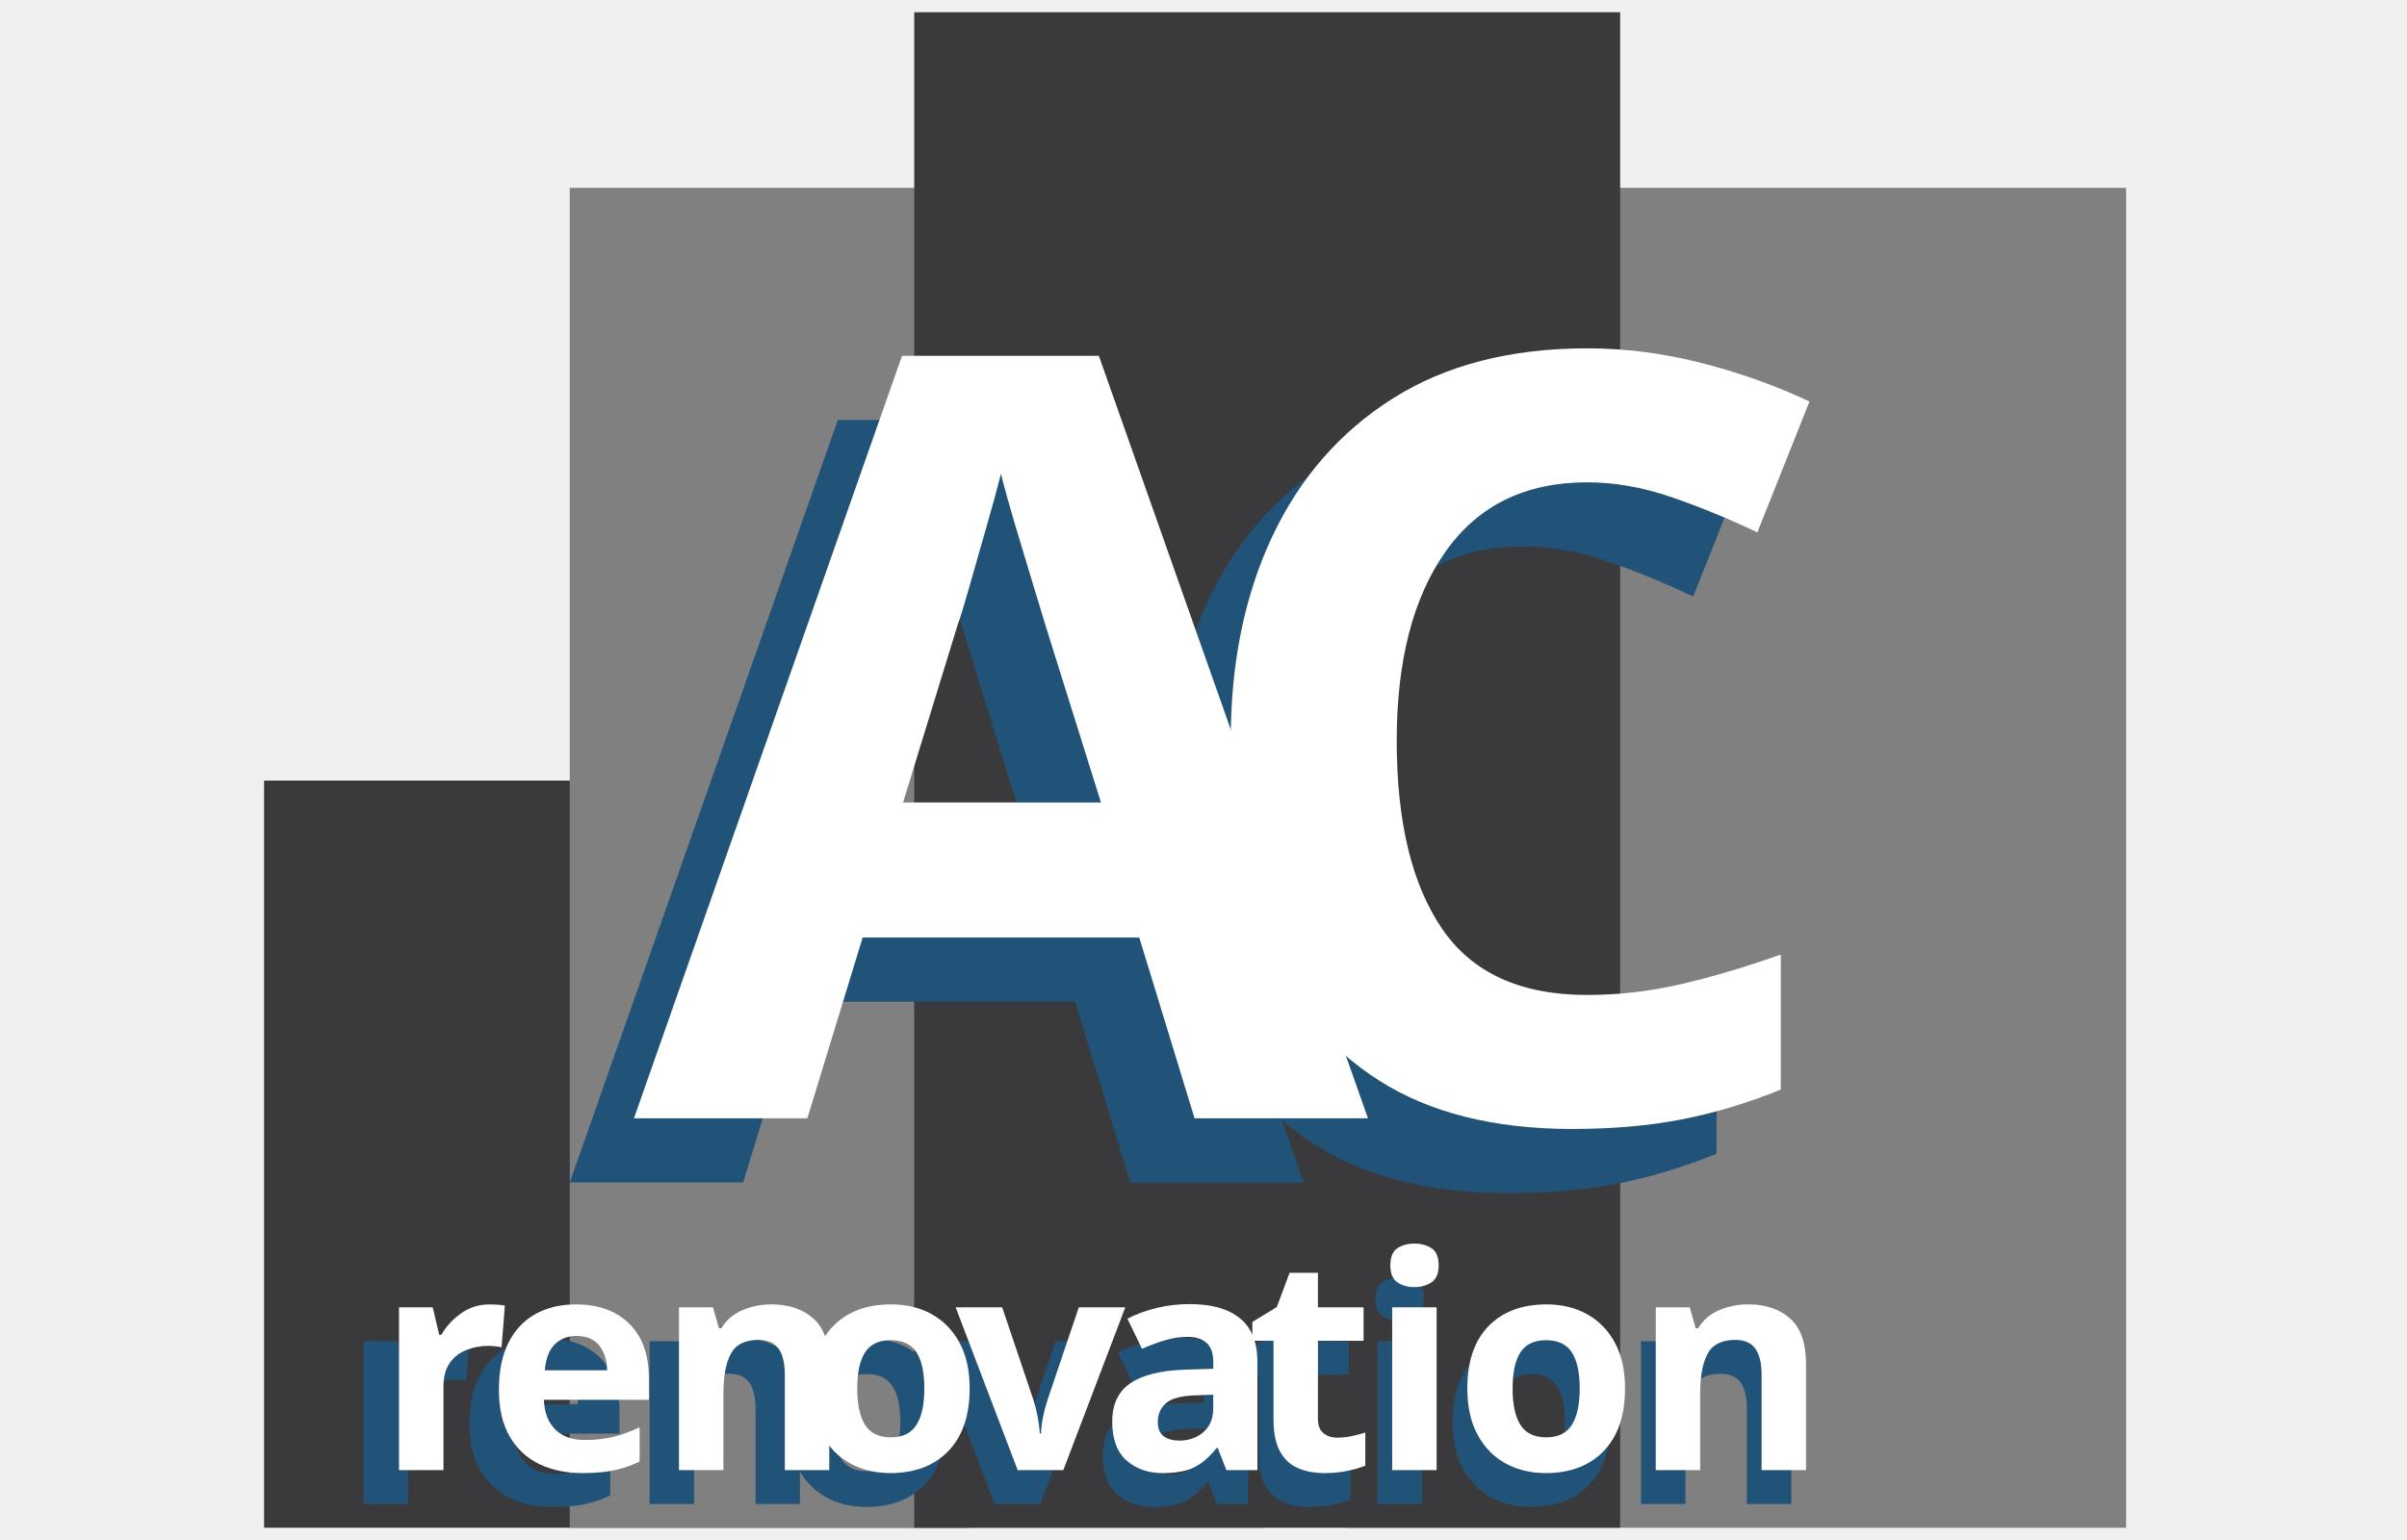
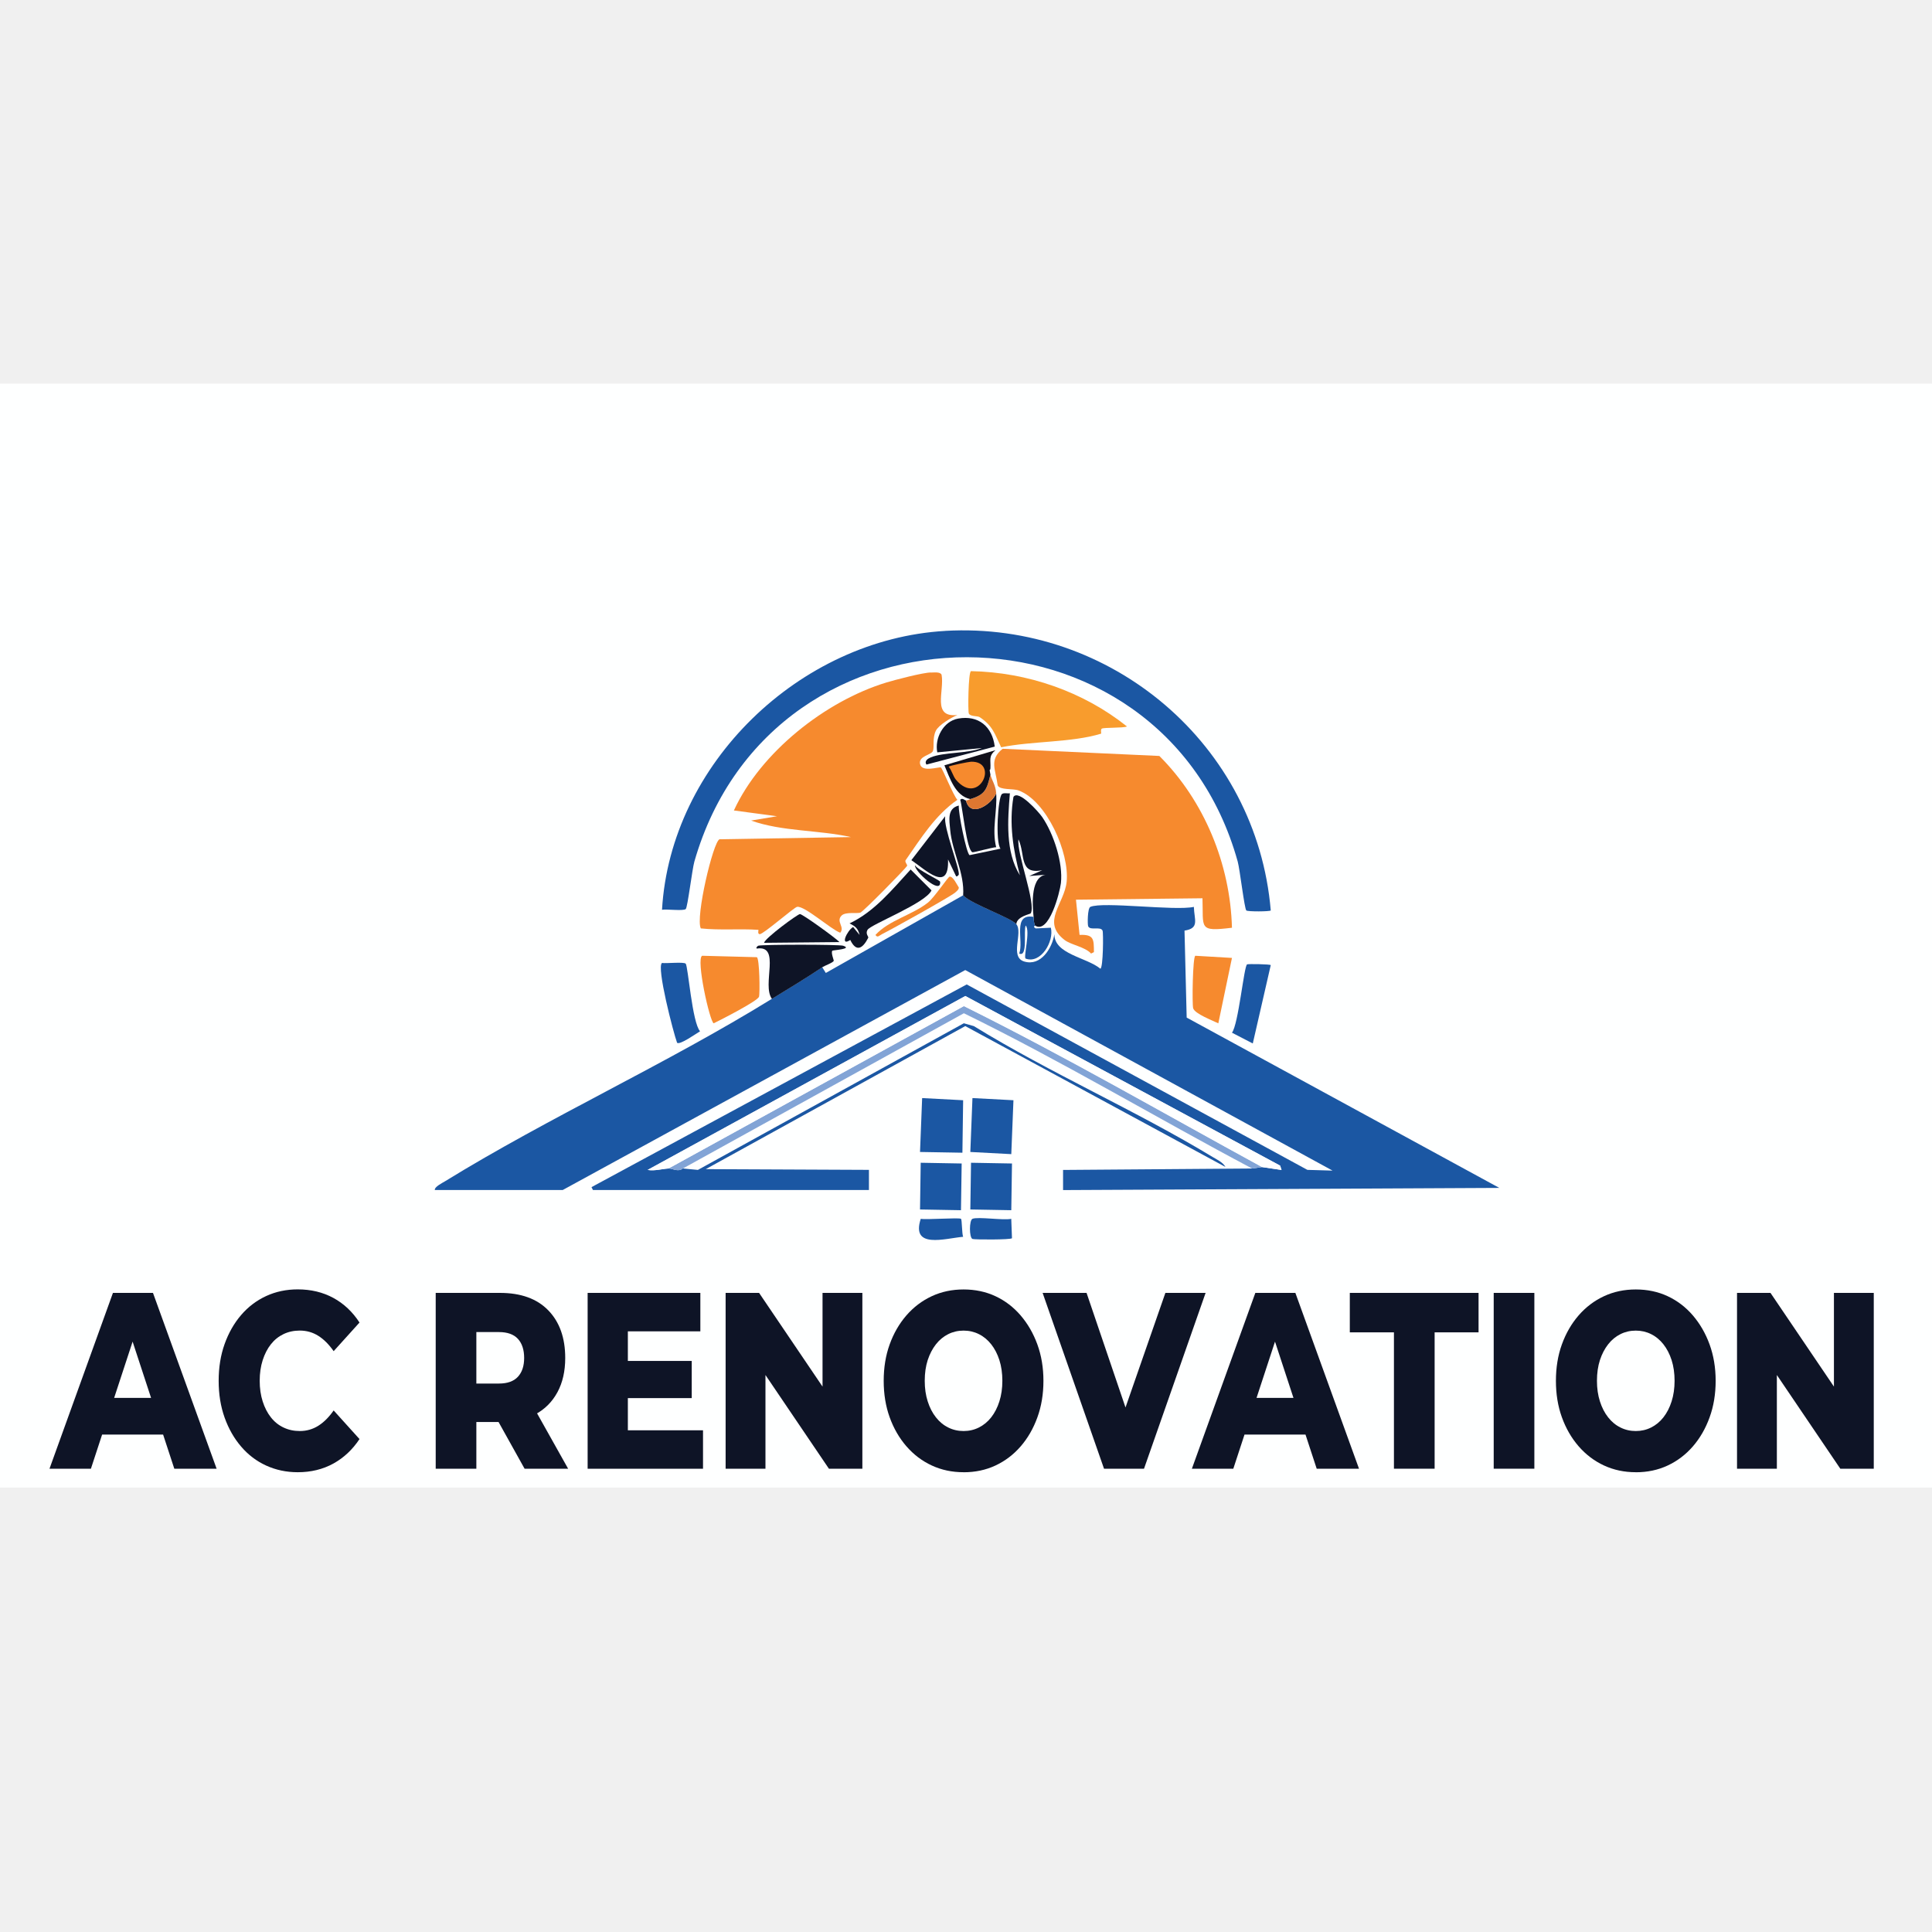
- <svg xmlns="http://www.w3.org/2000/svg" viewBox="0 0 750 480">
-   <path d="m82.28 243.3h219.97v232.88h-219.97z" fill="#3a3a3c" />
-   <path d="m419.52 58.55h242.96v417.64h-242.96z" fill="#808080" />
-   <path d="m177.53 58.55h216.01v417.64h-216.01z" fill="#808080" />
-   <path d="m284.86 3.81h219.97v472.37h-219.97z" fill="#3a3a3c" />
-   <text fill="#215379" font-family="SourceSansRoman-Black, 'Source Sans Variable'" font-size="92.9" font-weight="800" transform="translate(106.08 468.78)">
-     <tspan letter-spacing="-.03em" x="0" y="0">r</tspan>
-     <tspan letter-spacing="-.02em" x="36.05" y="0">en</tspan>
-     <tspan letter-spacing="-.03em" x="135.26" y="0">o</tspan>
-     <tspan letter-spacing="-.04em" x="184.5" y="0">va</tspan>
-     <tspan letter-spacing="-.02em" x="277.41" y="0">tion</tspan>
-   </text>
-   <g font-family="SourceSansRoman-Bold, 'Source Sans Variable'" font-weight="700">
-     <text fill="#215379" font-size="331.49" transform="translate(177.53 368.57)">
-       <tspan letter-spacing="-.07em" x="0" y="0">A</tspan>
-       <tspan letter-spacing="-.06em" x="166.74" y="0">C</tspan>
-     </text>
-     <g fill="#fff">
-       <text font-size="92.9" transform="translate(117.08 458.22)">
-         <tspan letter-spacing="-.03em" x="0" y="0">r</tspan>
-         <tspan letter-spacing="-.02em" x="34.19" y="0">en</tspan>
-         <tspan letter-spacing="-.03em" x="131.73" y="0">o</tspan>
-         <tspan letter-spacing="-.04em" x="180.69" y="0">v</tspan>
-         <tspan letter-spacing="-.04em" x="225.57" y="0">a</tspan>
-         <tspan letter-spacing="-.02em" x="271" y="0">tion</tspan>
-       </text>
-       <text font-size="331.49" transform="translate(197.53 348.57)">
-         <tspan letter-spacing="-.07em" x="0" y="0">A</tspan>
-         <tspan letter-spacing="-.06em" x="166.74" y="0">C</tspan>
-       </text>
+ <svg xmlns="http://www.w3.org/2000/svg" id="Layer_1" data-name="Layer 1" viewBox="0 0 500 500">
+   <defs>
+     <style>
+       .cls-1 {
+         fill: #100f19;
+       }
+ 
+       .cls-2 {
+         fill: #dd7731;
+       }
+ 
+       .cls-3 {
+         fill: #f68a2e;
+       }
+ 
+       .cls-4 {
+         fill: #0e1426;
+       }
+ 
+       .cls-5 {
+         fill: #f89c2d;
+       }
+ 
+       .cls-6 {
+         fill: #82a4d6;
+       }
+ 
+       .cls-7 {
+         fill: #1b57a3;
+       }
+ 
+       .cls-8 {
+         fill: #feffff;
+       }
+     </style>
+   </defs>
+   <g id="Generative_Object" data-name="Generative Object">
+     <rect class="cls-8" y="99.28" width="500" height="285.71" />
+     <g>
+       <g>
+         <path class="cls-7" d="M263.02,239.17c1.82,2.2-1.83,8.51,2.05,9.67,4.34,1.3,7.22-3.48,7.81-7.07-.04,5.19,8.32,5.98,11.9,8.93.73-.23.8-9.31.56-9.86-.52-1.18-3.2.07-3.72-1.12-.2-.44-.18-4.7.56-5.02,3.25-1.44,21.93,1.09,26.79,0,.1,3.37,1.53,5.53-2.42,6.14l.56,22.51,80.92,44.08-112.91.56v-5.21l48.92-.37,2.6-.37,5.02.74-.37-1.12-81.47-43.9-82.22,45.01c1.81.32,3.68-.27,5.39-.37.93-.05,2.52,1.01,3.72,0l3.91.37,68.82-37.95,2.6.74c19.81,12.19,41.95,21.85,61.76,33.85,1.12.68,2.68,1.37,3.35,2.6l-67.34-36.46-67.15,37.02,42.22.19v5.21h-71.43l-.37-.74,97.1-52.46,88.17,47.99,6.51.19-95.05-51.9-104.17,56.92h-33.11c-.12-.82,1.97-1.84,2.6-2.23,27.19-16.73,57.2-30.31,84.64-47.25,4.36-2.69,8.77-5.32,13.02-8.18l.93,1.49,35.53-20.09c2.16,2.27,12.37,5.76,13.76,7.44Z" />
+         <path class="cls-6" d="M326.64,302.04l-2.6.37c-24.94-13.22-49.24-27.78-74.59-40.18l-72.73,40.18c-1.2,1.01-2.79-.05-3.72,0l76.45-42.04c26.14,12.95,51.54,27.68,77.19,41.67Z" />
+         <g>
+           <polygon class="cls-7" points="251.67 284.18 262.28 284.74 261.72 298.69 251.12 298.13 251.67 284.18" />
+           <polygon class="cls-7" points="238.65 284.18 249.26 284.74 249.07 298.32 238.1 298.13 238.65 284.18" />
+           <polygon class="cls-7" points="251.3 300.92 261.9 301.11 261.72 313.2 251.12 313.01 251.3 300.92" />
+           <polygon class="cls-7" points="238.28 300.92 248.88 301.11 248.7 313.2 238.1 313.01 238.28 300.92" />
+           <path class="cls-7" d="M238.28,315.43c1.45.28,9.9-.37,10.42,0,.28.2.22,3.84.56,4.65-4.76.43-13.55,3.22-10.97-4.65Z" />
+           <path class="cls-7" d="M251.67,315.43c1.36-.6,8.05.45,10.04,0l.19,5.02c-.3.42-9.76.39-10.23.19-.86-.38-.86-4.83,0-5.21Z" />
+         </g>
+         <path class="cls-8" d="M326.64,302.04c-25.65-13.98-51.06-28.71-77.19-41.67l-76.45,42.04c-1.72.1-3.59.69-5.39.37l82.22-45.01,81.47,43.9.37,1.12-5.02-.74Z" />
+       </g>
+       <g>
+         <path class="cls-3" d="M240.89,174.06c.74,0,2.43-.26,2.79.56.79,4.19-2.6,11.17,4.09,10.42-1.58.66-4.84,2.57-5.58,4.09-.93,1.92-.36,4.14-.74,5.21s-3.74,1.26-3.35,3.35c.43,2.32,4.91.69,5.39.93.42.2,3.26,7.35,4.28,8.37-5.74,3.96-9.49,10.04-13.39,15.62-.32.46.56,1.22.37,1.49-.73,1.06-11.29,11.79-12.09,12.09s-3.79-.27-4.84.74c-1.59,1.55.92,2.99-.37,4.46-2.4-.86-9.24-7.03-11.16-6.7-.81.14-8.74,7.11-9.67,7.07-.69-.03-.21-1.11-.37-1.12-4.95-.33-9.95.16-14.88-.37-1.44-2.81,3.18-22.41,4.84-23.07l34.04-.56c-8.46-1.88-17.91-1.42-25.86-4.28l6.7-1.12-11.16-1.49c6.89-15.02,23.65-28.3,39.43-33.11,2.26-.69,9.53-2.59,11.53-2.6Z" />
+         <path class="cls-3" d="M259.49,193.78l40.55,1.86c11.62,11.62,18.35,27.98,18.79,44.46-8.78,1.07-7.36.15-7.63-7.63l-32.74.37.93,9.11c3.77-.15,3.68,1.13,3.72,4.46l-.74.37c-1.6-1.76-5.17-2.21-6.88-3.53-6.08-4.71-.02-9.33.56-15.07.75-7.44-5.14-20.92-12.46-23.62-1.4-.52-4.84-.05-5.39-1.3-.49-4.02-2.33-6.62,1.3-9.49Z" />
+         <path class="cls-7" d="M244.61,163.27c42.97-2.47,80.65,29.45,84.26,72.36-.21.29-5.93.33-6.32,0-.49-.41-1.68-10.66-2.23-12.65-19.52-70.26-120.34-70.78-140.62,0-.57,1.99-1.75,11.88-2.23,12.28-.66.56-4.97-.03-6.14.19,2.19-37.82,35.65-70.01,73.29-72.17Z" />
+         <path class="cls-5" d="M251.3,173.69c14.55.28,29.04,5.27,40.36,14.32-1.04.45-5.92.22-6.51.56-.39.22-.08,1.27-.19,1.3-7.62,2.34-17.86,1.88-25.86,3.53-1.67-3.49-2.18-5.58-5.58-7.81-.53-.35-2.4-.11-2.79-.93-.26-.55-.15-10.66.56-10.97Z" />
+         <path class="cls-3" d="M181.73,247.35l14.14.37c.7.31.83,9.39.56,10.23-.38,1.15-10,6.04-11.72,6.88-1.02-.36-4.66-16.74-2.98-17.49Z" />
+         <path class="cls-3" d="M309.34,247.35l9.49.56-3.53,16.93c-1.42-.72-6.1-2.46-6.51-3.91-.3-1.07-.13-13.27.56-13.58Z" />
+         <path class="cls-7" d="M171.32,249.21c1.05.18,5.66-.33,6.14.19.61.66,1.68,15.31,3.72,17.49-1,.59-5.26,3.63-5.95,2.98-.94-2.53-5.38-19.61-3.91-20.65Z" />
+         <path class="cls-7" d="M322.73,249.58c.27-.15,5.96-.06,6.14.19l-4.65,20.28-5.39-2.79c1.67-2.12,3.11-17.24,3.91-17.67Z" />
+         <path class="cls-3" d="M245.72,226.89c.9-.24,2.01,2.22,2.42,2.79.02.55-.56.97-.93,1.3-1.15,1.03-16.64,9.64-18.97,10.79-.69.34-1.13,1.03-1.67.19,3.44-3.78,9.58-5.19,13.58-8.37,1.64-1.31,5.16-6.58,5.58-6.7Z" />
+         <g>
+           <path class="cls-4" d="M267.86,239.54c-.32-.68-.3-1.5-.37-2.23-.32-3.23-.88-10.99,3.72-10.97l-4.84.37,3.35-1.49c-6.08,1.17-4.3-3.99-6.14-8-.55,3.49,4.66,16.69,3.16,19.16-.13.21-3.58.79-3.72,2.79-1.4-1.68-11.61-5.17-13.76-7.44.43-5.67-2.84-11.32-3.35-16.93-.23-2.57-.83-5.59,2.23-6.32-.2,1.66,1.98,12.47,2.79,12.83l8-1.67c-1.37-1.74-.67-13.32.37-14.14.5-.4,1.43-.1,2.05-.19-.55,6.93-1.2,15.16,2.6,21.21-1.77-6.63-2.83-13.48-1.67-20.28,1.28-2.01,6.54,3.9,7.44,5.21,2.98,4.36,5.43,11.89,4.84,17.11-.27,2.33-3.07,13.35-6.7,10.97Z" />
+           <path class="cls-4" d="M235.68,225.03l5.39,5.39c-1.49,3.35-15.73,8.8-16.56,10.23-.61,1.05.34,1.75.19,2.05-1.44,2.81-3.09,3.8-4.65.56-2.76,1.81-.85-2.43.74-3.35l1.67,2.05c-.43-1.73-1.09-2.23-2.6-2.98,6.48-3.08,11.01-8.72,15.81-13.95Z" />
+           <path class="cls-4" d="M247.95,185.97c5.26-.95,8.85,2.05,9.49,7.25l-17.67,4.65c-.65-.97.43-1.57,1.12-1.86,3.27-1.38,9.63-.97,13.21-2.42l-11.53,1.12c-.73-3.59,1.52-8.04,5.39-8.74Z" />
+           <path class="cls-4" d="M244.61,211.26c-.48,2.86,3.76,13.5,3.53,15.07,0,.07-.55.75-.74.37l-2.05-4.28c.32,8.83-5.8,2.67-9.49.19l8.74-11.35Z" />
+           <path class="cls-4" d="M250,207.17c1.1,4.65,6.64,1.01,7.81-1.86.33,4.57-1.17,9.33,0,13.95-.92,0-5.84,1.4-6.14,1.3-1.5-.52-2.57-11.63-3.16-13.58.56-.63,1.23.22,1.49.19Z" />
+           <g>
+             <path class="cls-4" d="M212.8,250.33c-4.25,2.86-8.66,5.49-13.02,8.18-2.7-3.64,2.42-13.99-3.91-13.02-.37-.19.26-.71.37-.74,1.04-.34,20.91-.34,21.95,0,2.64.86-2.68,1.14-2.79,1.3-.39.55.42,2.42.37,2.6-.13.48-2.39,1.28-2.98,1.67Z" />
+             <path class="cls-4" d="M207.03,236.56c.63-.02,9.18,6.14,10.23,7.25l-19.53.19c.3-1.25,8.7-7.43,9.3-7.44Z" />
+           </g>
+           <path class="cls-7" d="M267.49,237.31c.07.73.05,1.55.37,2.23.02.03-.68.27.19.74l3.91-.19c.88,3.51-2.58,9.44-6.51,8-.67-.25,1.28-7.18,0-8.56-.61,1.36.6,8.28-1.67,7.25,1.23-3.33-1.86-10.45,3.72-9.49Z" />
+           <path class="cls-2" d="M257.81,205.31c-1.17,2.87-6.71,6.51-7.81,1.86.75-.11.89-.3,1.12-.37,3.88-1.17,4.27-2.5,5.21-6.32.26,1.34,1.32,2.56,1.49,4.84Z" />
+           <path class="cls-4" d="M236.79,223.91c.57,1.17,6.47,3.89,6.51,4.28.37,3.62-6.73-2.73-6.51-4.28Z" />
+           <g>
+             <path class="cls-1" d="M256.32,200.48c-.94,3.82-1.33,5.15-5.21,6.32-3.94-.81-5.32-5.55-6.7-8.74l13.21-3.91c-1.85,1.57-1.18,2.46-1.3,4.65-.05.92-.39-.32,0,1.67Z" />
+             <path class="cls-3" d="M251.3,197.13c7.42-.18,2.05,11.75-3.91,4.65-.74-.89-1.09-2.43-1.86-3.35.09-.28,5.31-1.29,5.77-1.3Z" />
+           </g>
+         </g>
+       </g>
    </g>
  </g>
+   <g>
+     <path class="cls-4" d="M12.81,380.1l16.42-45.5h10.36l16.47,45.5h-10.95l-12.86-39.2h4.14l-12.86,39.2h-10.73ZM21.79,371.26l2.71-9.49h18.17l2.71,9.49h-23.59Z" />
+     <path class="cls-4" d="M77.05,381.01c-2.94,0-5.66-.58-8.16-1.72s-4.66-2.78-6.48-4.91c-1.82-2.12-3.25-4.62-4.28-7.51-1.03-2.88-1.54-6.05-1.54-9.52s.51-6.64,1.54-9.52c1.03-2.88,2.45-5.38,4.28-7.51,1.82-2.12,3.99-3.76,6.48-4.91,2.5-1.15,5.22-1.72,8.16-1.72,3.44,0,6.51.74,9.22,2.21,2.71,1.47,4.97,3.6,6.77,6.37l-6.69,7.41c-1.21-1.73-2.52-3.05-3.96-3.96s-3.04-1.37-4.81-1.37c-1.52,0-2.92.3-4.2.91-1.27.61-2.36,1.48-3.27,2.63s-1.61,2.52-2.13,4.13c-.51,1.6-.77,3.38-.77,5.33s.26,3.73.77,5.33c.51,1.6,1.22,2.98,2.13,4.13.9,1.15,1.99,2.03,3.27,2.63,1.28.61,2.67.91,4.2.91,1.77,0,3.37-.46,4.81-1.37s2.75-2.23,3.96-3.96l6.69,7.41c-1.81,2.73-4.06,4.84-6.77,6.34-2.71,1.49-5.78,2.24-9.22,2.24Z" />
+     <path class="cls-4" d="M112.76,380.1v-45.5h16.63c5.42,0,9.59,1.51,12.51,4.52,2.92,3.01,4.38,7.12,4.38,12.32,0,3.42-.67,6.38-2.02,8.87-1.35,2.49-3.25,4.4-5.71,5.72-2.46,1.32-5.39,1.98-8.79,1.98h-11.16l4.68-5.4v17.49h-10.52ZM123.28,363.98l-4.68-5.92h10.52c2.2,0,3.83-.58,4.91-1.75s1.62-2.79,1.62-4.88-.54-3.77-1.62-4.94c-1.08-1.17-2.72-1.75-4.91-1.75h-10.52l4.68-5.92v25.16ZM135.76,380.1l-9.24-16.58h11.21l9.3,16.58h-11.27Z" />
+     <path class="cls-4" d="M152.08,380.1v-45.5h29.17v9.95h-18.76v25.61h19.45v9.95h-29.86ZM161.75,361.83v-9.62h17.27v9.62h-17.27Z" />
+     <path class="cls-4" d="M187.79,380.1v-45.5h8.66l20.51,30.29h-4.09v-30.29h10.31v45.5h-8.66l-20.51-30.29h4.09v30.29h-10.31Z" />
+     <path class="cls-4" d="M249.37,381.01c-2.98,0-5.72-.58-8.24-1.75s-4.7-2.83-6.56-4.97c-1.86-2.15-3.3-4.65-4.33-7.51-1.03-2.86-1.54-6-1.54-9.42s.51-6.57,1.54-9.42c1.03-2.86,2.47-5.36,4.33-7.51,1.86-2.14,4.05-3.8,6.56-4.97s5.26-1.75,8.24-1.75,5.77.58,8.26,1.75c2.5,1.17,4.67,2.83,6.51,4.97,1.84,2.15,3.29,4.65,4.33,7.51,1.04,2.86,1.57,6,1.57,9.42s-.52,6.58-1.57,9.46c-1.04,2.88-2.49,5.39-4.33,7.51-1.84,2.12-4.01,3.77-6.51,4.94-2.5,1.17-5.25,1.75-8.26,1.75ZM249.37,370.35c1.42,0,2.74-.3,3.96-.91,1.22-.61,2.29-1.48,3.19-2.63.9-1.15,1.61-2.52,2.12-4.13.51-1.6.77-3.38.77-5.33s-.26-3.78-.77-5.36c-.51-1.58-1.22-2.95-2.12-4.09s-1.97-2.03-3.19-2.63c-1.22-.61-2.54-.91-3.96-.91s-2.74.3-3.96.91c-1.22.61-2.29,1.48-3.19,2.63s-1.61,2.51-2.13,4.09c-.51,1.58-.77,3.37-.77,5.36s.26,3.73.77,5.33c.51,1.6,1.22,2.98,2.13,4.13.9,1.15,1.97,2.03,3.19,2.63,1.22.61,2.54.91,3.96.91Z" />
+     <path class="cls-4" d="M285.72,380.1l-15.89-45.5h11.37l13.39,39.39h-6.7l13.71-39.39h10.41l-15.94,45.5h-10.36Z" />
+     <path class="cls-4" d="M308.46,380.1l16.42-45.5h10.36l16.47,45.5h-10.95l-12.86-39.2h4.14l-12.86,39.2h-10.73ZM317.44,371.26l2.71-9.49h18.17l2.71,9.49h-23.59Z" />
+     <path class="cls-4" d="M360.75,380.1v-35.29h-11.42v-10.21h33.32v10.21h-11.37v35.29h-10.52Z" />
+     <path class="cls-4" d="M386.57,380.1v-45.5h10.52v45.5h-10.52Z" />
+     <path class="cls-4" d="M423.34,381.01c-2.98,0-5.72-.58-8.24-1.75s-4.7-2.83-6.56-4.97c-1.86-2.15-3.3-4.65-4.33-7.51-1.03-2.86-1.54-6-1.54-9.42s.51-6.57,1.54-9.42c1.03-2.86,2.47-5.36,4.33-7.51,1.86-2.14,4.05-3.8,6.56-4.97s5.26-1.75,8.24-1.75,5.77.58,8.26,1.75c2.5,1.17,4.67,2.83,6.51,4.97,1.84,2.15,3.29,4.65,4.33,7.51,1.04,2.86,1.57,6,1.57,9.42s-.52,6.58-1.57,9.46c-1.04,2.88-2.49,5.39-4.33,7.51-1.84,2.12-4.01,3.77-6.51,4.94-2.5,1.17-5.25,1.75-8.26,1.75ZM423.34,370.35c1.42,0,2.74-.3,3.96-.91,1.22-.61,2.29-1.48,3.19-2.63.9-1.15,1.61-2.52,2.12-4.13.51-1.6.77-3.38.77-5.33s-.26-3.78-.77-5.36c-.51-1.58-1.22-2.95-2.12-4.09s-1.97-2.03-3.19-2.63c-1.22-.61-2.54-.91-3.96-.91s-2.74.3-3.96.91c-1.22.61-2.29,1.48-3.19,2.63s-1.61,2.51-2.13,4.09c-.51,1.58-.77,3.37-.77,5.36s.26,3.73.77,5.33c.51,1.6,1.22,2.98,2.13,4.13.9,1.15,1.97,2.03,3.19,2.63,1.22.61,2.54.91,3.96.91Z" />
+     <path class="cls-4" d="M449.54,380.1v-45.5h8.66l20.51,30.29h-4.09v-30.29h10.31v45.5h-8.66l-20.51-30.29h4.09v30.29h-10.31Z" />
+   </g>
</svg>
